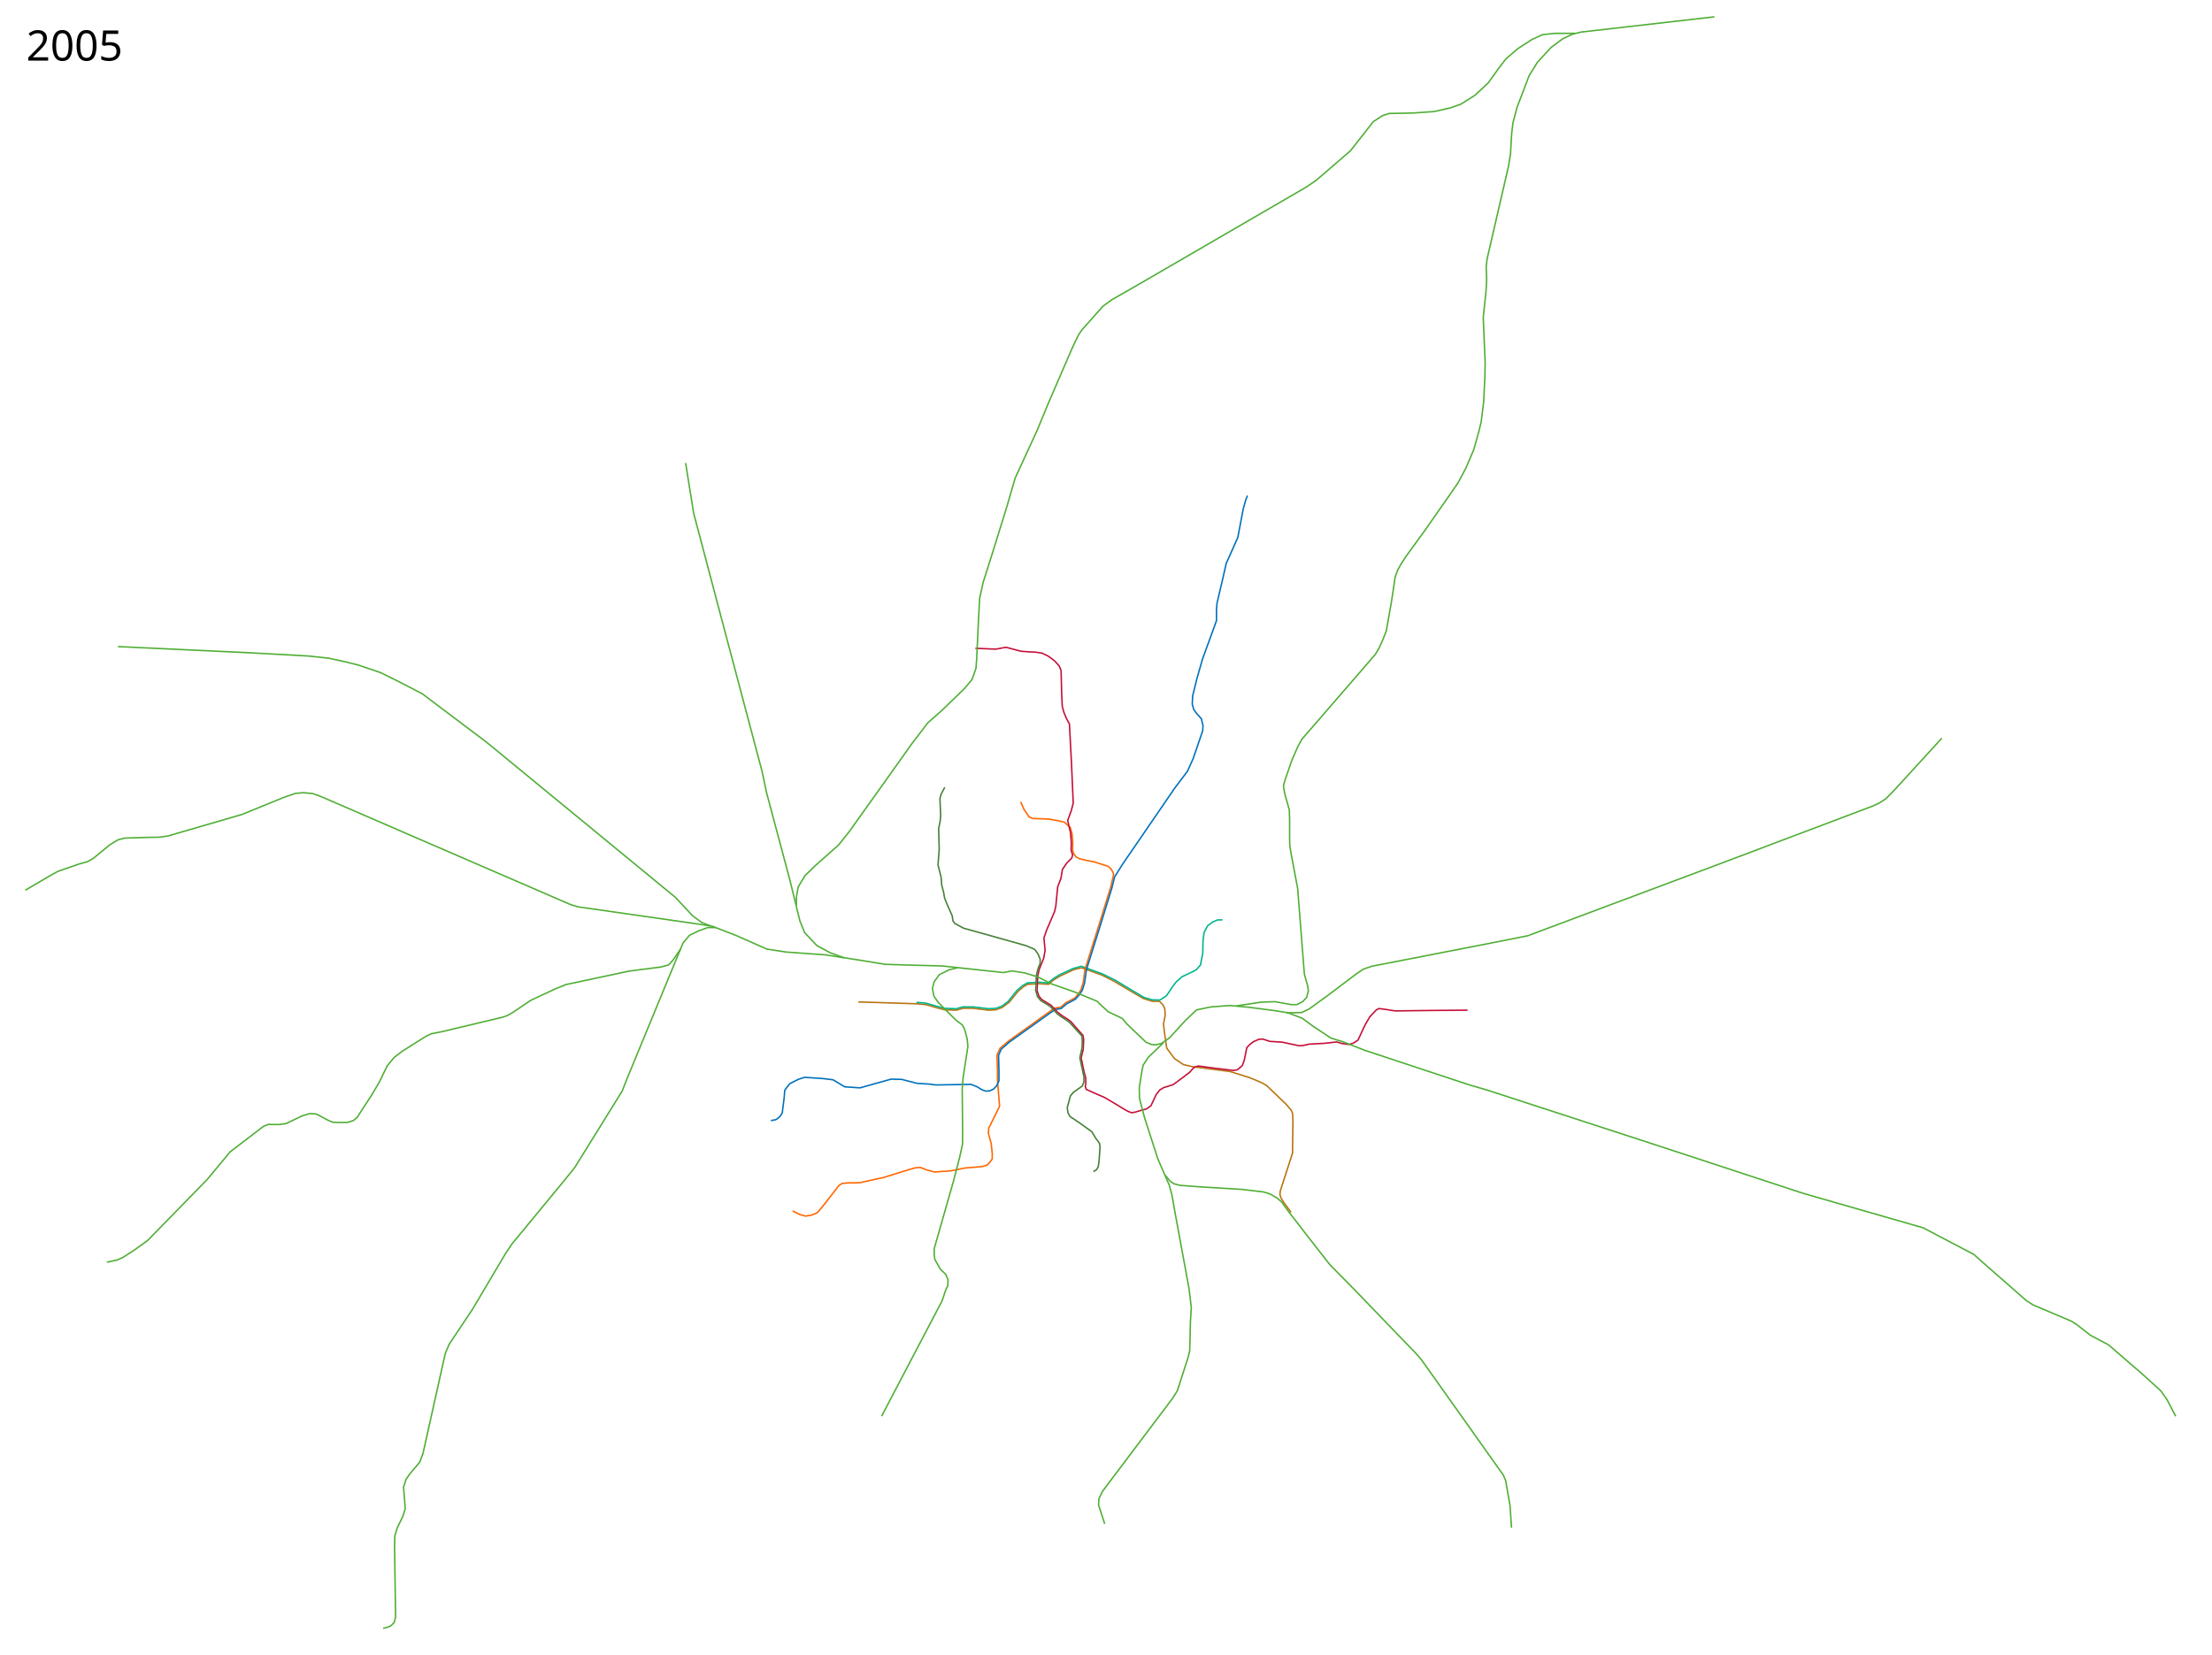
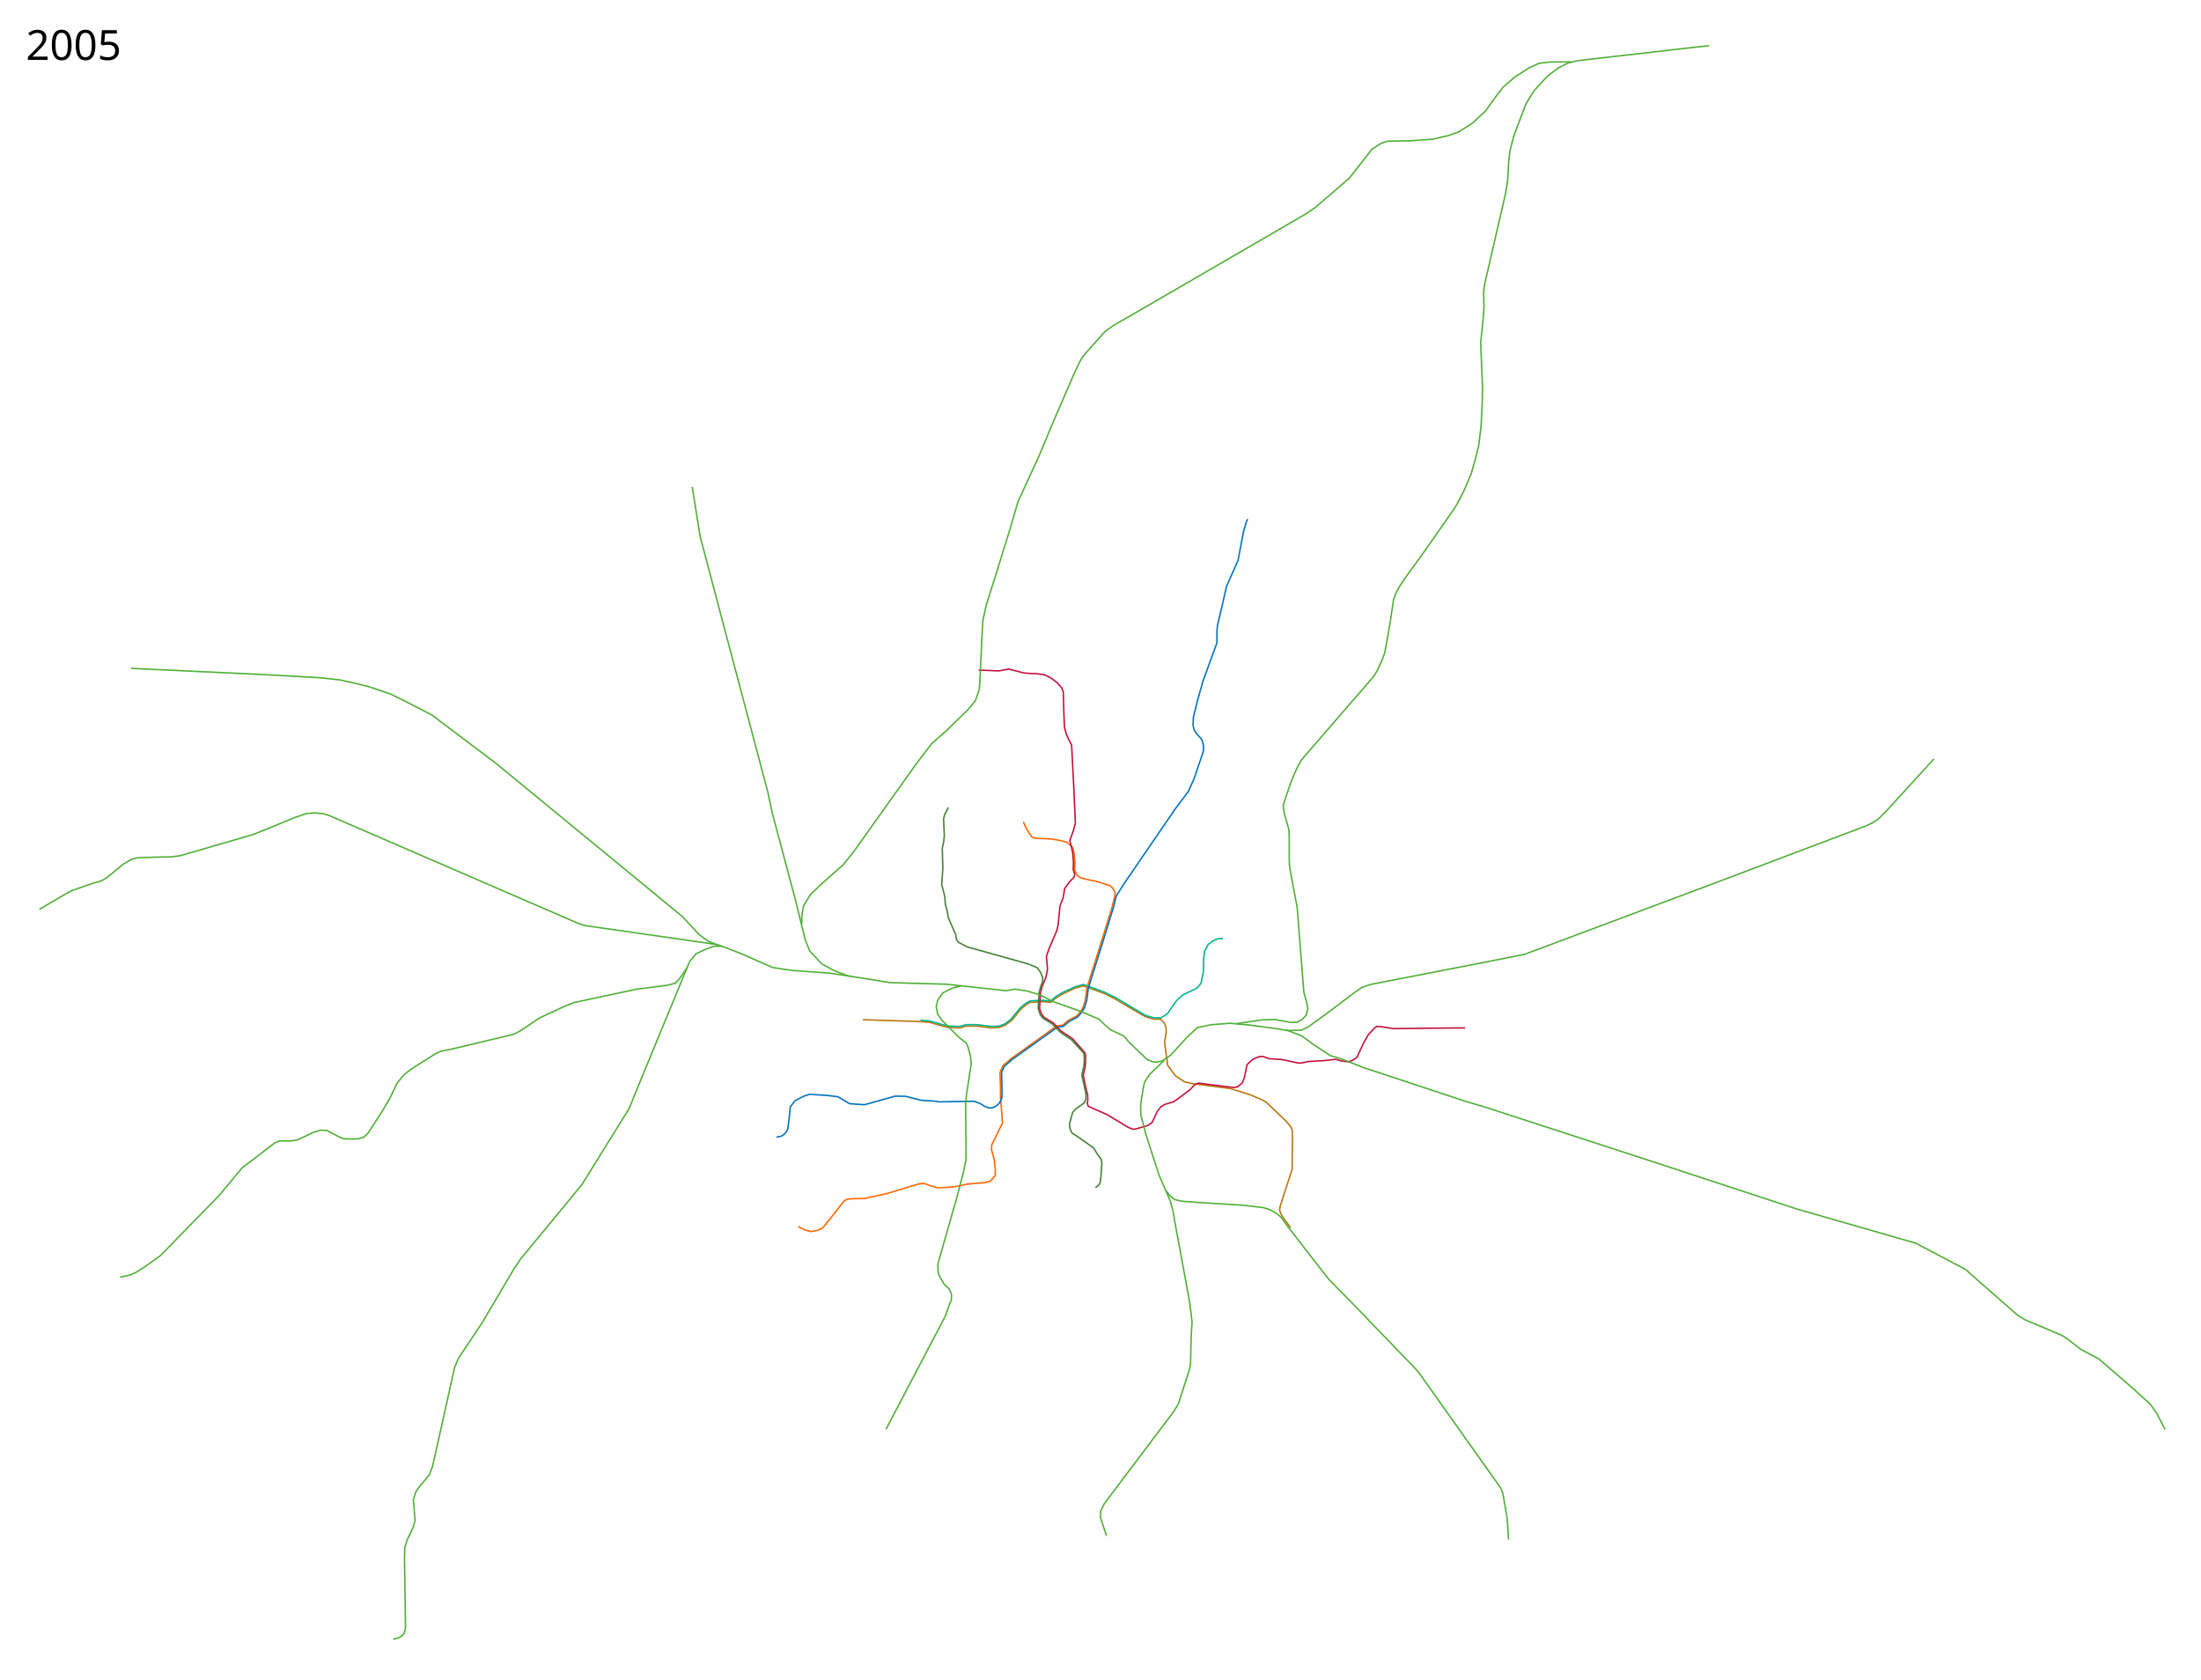
- <svg xmlns="http://www.w3.org/2000/svg" viewBox="100, 0, 7550, 5650" width="7550" height="5650">
+ <svg xmlns="http://www.w3.org/2000/svg" viewBox="50, -100, 7600, 5800" width="7600" height="5800">
  <path d="M3029.571 3420.682l198.697 6.365 31.82 2.828 44.548 12.728 19.799 4.95 39.598 1.414 22.627-6.364h35.356l52.326 6.364 25.455-1.414 20.506-7.779 24.042-17.677 30.406-37.477 19.092-16.263 13.435-7.779 41.012-2.12 30.405 2.12 16.264-14.142 21.92-13.435 46.67-21.92 27.576-7.071 70.711 25.456 40.305 20.506 60.811 36.062 40.305 23.335 29.699 9.192 24.516.283 11.074 10.676 7.15 14.567 1.365 21.81-5.921 31.153 4.95 38.89 6.117 42.468 26.578 35.812 30.575 20.588 28.653 6.492 64.347 8.485 65.76 8.485 67.883 21.214 40.305 16.97 16.876 9.75 66.69 63.826 16.971 20.013 5.097 11.255 1.14 25.264-1.415 110.308-41.468 128.192-1.537 12.445 3.195 11.624 9.783 16.238 25.077 33.734" fill="none" stroke="#b8740f" stroke-width="5" stroke-linejoin="round" />
  <path d="M3228.268 3422.047l31.82 2.828 44.547 12.728 19.8 4.95 39.597 1.414 22.628-6.364h35.355l52.326 6.364 25.456-1.414 20.506-7.779 20.042-15.177 31.905-39.477 19.092-15.763 15.935-8.779 41.012-2.12 28.406 2.62 18.263-14.642 21.42-13.435 46.67-21.42 28.077-7.571 71.21 25.956 42.306 20.506 59.81 36.062 41.306 24.335 27.199 7.692 26.091.678 21.97-14.095 19.622-29.094 12.542-17.14 21-19 41-19.5 8.5-5 13.5-15.5 7.975-39.33 1.025-44.17 3.5-27.5 12-23 16-12 17.5-8 17.5-.5" fill="none" stroke="#00b48d" stroke-width="5" stroke-linejoin="round" />
  <path d="M2805.68 4134.41l25 12.5 19 5 23-4 18-8.5 25.5-31 47-60.5 11-7.5 23-2h21.5l17-.5 21-5 58-12.5 89-27.5 19.5-5.5 17.681-1.692 22.82 8.691 26 7 56-4 27.5-5.5 18.5-4 60.5-5 16.5-5 8.5-8 9.5-13v-19l-3.5-33.5-9.547-35.067 1.061-17.324 37.072-74.953-7.07-88.742v-32.88l-1.768-53.034 10.606-23.688 29.699-25.102 95.813-68.59 59.397-42.78 21.566-3.535 18.385-15.556 30.76-15.91 9.399-11.789 10.894-15.538 7.85-25.488 5.798-43.352 48.79-155.563 38.684-125.244 9.192-37.977 1.223-9.342-8.212-15.734-9.944-9.247-48.648-15.565-24-4.5-27-6.5-10.993-6.752-7.104-9.455-4.27-12.674.743-26.234-2.376-29.385-6.133-21.87-19.997-17.867-22.37-5.263-30.5-5.5-55.5-2-12-5-18-27-10.955-24.847" fill="none" stroke="#f60" stroke-width="5" stroke-linejoin="round" />
  <path d="M4357.797 1692.058l-5.644 14.342-8.777 31.368-18.385 96.874-39.598 89.095-12.728 55.862-18.385 77.782-2.121 20.506v41.012l-48.083 132.229-19.092 67.175-14.142 57.276-1.414 28.284 4.95 18.385 9.899 13.435 16.263 18.385 5.657 23.334-1.414 18.385-32.527 94.752-19.092 42.427-43.512 57.675-178.52 260.523-26.87 43.133-9.192 37.477-38.184 123.744-48.79 155.563-5.797 43.352-7.85 25.488-10.188 15.891-13.642 15.678-29.698 15.557-19.092 16.263-21.213 3.536-51.62 36.769-103.944 74.246-27.577 24.042-9.192 21.213 1.414 52.326v34.648l-8.496 17.85-9.829 10.027-13.234 6.37-12.507.985-12.665-4.008-18.263-10.993-20.466-8.21-120.208 2.121-19.799-2.828-44.547-2.828-52.326-13.436-36.063-.707-106.066 29.699-51.619-3.536-12.02-7.07-28.285-16.971-34.648-4.243-62.808-4.18-21.338 7.008-28.991 14.85-16.97 21.92-2.122 26.87-6.364 50.205-7.07 12.02-10.607 9.193-5.657 2.828-15.557 2.829" fill="none" stroke="#0071bc" stroke-width="5" stroke-linejoin="round" />
  <path d="M3429.18 2213.41l69.913 2.854 34.445-6.358 51.143 13.503 26 2 22.5 1 23.5 3.5 21.5 10.5 21.606 16.043 15.894 17.957 6 15 2 79 2 43 5.5 20.5 9 21.5 10 18 7 134.5 6 136-6.5 25-12.5 34.5 9.5 40.5 3 35-.87 25.611 5.18 16.214-2.713 10.487-17.17 17.429-14.927 21.76-5 30.5-6.5 17-4.5 11.5-3 30-3.5 36.5-4.5 19-27 63-8.982 26.35 3.87 42.76-4.759 26.76-15.13 37.63-5 21.5-1 20.5-1.438 30.853 6.493 19.16 9.933 11.44 31.12 19.122 23.511 24.867 14.756 11.003 15.126 9.554 13.5 9.5 42.5 48.5 2 14-1.5 34-7 28 10.5 50.5 5 17.5.5 20-2 9.5 3.5 10.5 25.5 11.5 37 16 21 12.5 55 33 15.5 6.5 11.5-1.5 18.5-5.5 22-6 14.855-10.867 17.534-37.633 12.37-16.126 13.24-7.874 32-10 28-20.5 29.5-22.5 12.5-14.5 15.5-6.5 54.134 7.248 55.26 6.63 12.978 1.377 11.755-2.266 16.874-14.248 6.767-18.378 8.626-42.835 10-10.769 13.244-10.007 17.863-7.752 13.5-1 23.5 8 42 2.5 58.5 12.5 13.5-1 20.5-4.5 54-3 17.5-2 22.5-2.5 19 5.5 24 3 15-5 15-10 24-51.5 16-27.5 22-23.5 8.5-5 14.5 1.5 42 6.5 122.5-1.5 124.5-1" fill="none" stroke="#c40f39" stroke-width="5" stroke-linejoin="round" />
  <path d="M3324.68 2687.91l-12.5 23.5-4 15.5 2.5 59-2 19.5-5 23.5 2 70-4.042 54.427 10.543 41.572 2 26.5 6.522 24.64 3.301 19.778 8.81 22.2 17.367 38.882 2.5 17.5 6.5 8.5 29.5 16 132.5 37 80 22.5 30.163 12.633 11.867 16.49 7.366 18.114-.713 15.26-5.683 12.503-5 18.5-1.69 8.652-2.562 51.011 6.737 21.902 10.86 12.798 31.732 19.402 24.717 25.918 13.08 9.763 17.126 11.054 11.504 8.317 42.496 46.683 1 25-1.5 17.5-7 31.5 14 65.5v17l-5.652 13.893-29.989 21.266-10.613 12.57-4.246 16.271-6.496 23.615 2.644 17.885 6.706 12.643 12.639 8.098 22.507 15.26 40 29 11 19 8.5 11.5 5.885 8.4 2.126 11.014-3.111 46.696-3 22.493-5.63 9.507-10.77 7.39" fill="none" stroke="#448136" stroke-width="5" stroke-linejoin="round" />
  <path d="M186.18 3039.41l89.5-52.5 22-12 70.5-24.5 31.5-9 19-11 56.5-46.5 27.5-16.5 22.5-6 81-2.5 36-.5 30-4 253-73.5 146-59.5 36.5-12.5 28.5-2.5 31 3 23.5 8 854.5 370 26.5 8.5 401 57.5 57 8.5 84 32.5 87 38.5 17.5 7.5 65 10 133 9.5 132.5 20.5 73 12 82.5 2.5 111.5 3 74 8 135 14.5 30-5.5 41.5 6.5 45 13.5 47 24 84 29.5 73.5 30.5 7.5 8.5 30.038 27.173 47.456 22.555 17.007 20.271 64 61 19.5 8 15 .5 18.5-4.5 27.5-19.5 55-60 37-35 48-10 65-5 65 6 92 12 41 7 48-1 25-12 62-45 98-74 25-17 29-10 401-78 131-26 654-245 524-198 23.5-11 20.5-13.5 26.5-26.5 165-180.5" fill="none" stroke="#4fae35" stroke-width="5" stroke-linejoin="round" />
  <path d="M2981.68 3270.41l-48-17.5-45.5-24.5-42-44.5-16-40-34.5-140.5-79.5-298-15-71.5-151.5-571-82-310.5-27.5-171.5" fill="none" stroke="#4fae35" stroke-width="5" stroke-linejoin="round" />
  <path d="M2818.18 3090.91l.5-31 6-32.5 23-38 34.5-33.5 79.5-70.5 17-21 20.5-26 107-150 108.5-152.5 28.5-37 23.5-31 51.5-45.5 76-74 23.5-28.5 13.5-38 2.5-33 6.5-141 3.5-65 12-54.5 32-101 49-158 28.5-97.5 75-163 40.5-98 80.5-186 19.5-40.5 11.5-17.5 72.5-81.5 30-22 81.5-46.5 583-338.5 33.5-23 116.5-100.5 35-44.5 43-55 31.5-20.5 22.5-7.5 81-1.5 72.5-5 55.5-12.5 36.5-13 47.5-30 45-42 36-50 25.5-33 40-34.5 49-31.5 35-16 41.5-4.5h70M3367.68 3304.41l-28 6.5-34 17-17.5 24.5-5.5 22.5 5 26.5 15.5 22 59.5 59.5 22 16.5 7.5 14 9 33.5 2.5 25.5-16.5 107.5-3 37.5 1.5 145-.5 44.5-9 41.5-22 85-65.5 229.5v21l2 16 18.906 33.238 18.384 17.678 7.779 18.385-.707 20.506-6.365 12.728-13.496 39.464-206 393M4070.68 3560.41l-51 49-17.5 26.5-4 17.5-9.5 59 .5 37.5 18 68 44.5 138 39.5 91 9 33.5 10 57 48.3 262.494 7.7 64.505-3 47-2.5 101-6 24-36.5 112.5-16.5 26-238.5 316.5-12.5 26-1 21 21 64.5" fill="none" stroke="#4fae35" stroke-width="5" stroke-linejoin="round" />
  <path d="M4075.18 4012.91l20 22 20.5 10.5 34.5 4.5 258.5 19.5 38 12.5 23.5 18 15.5 21 27.5 35.5 33.5 41 74.5 102.5" fill="none" />
  <path d="M4490.68 3455.91l54 20.5 39.5 29 59 39 41 12.5 74 29 352 116.5 71 21 570 185.5 504 165.5 409 117.5 173 91 32.5 29 146 128 24 15.5 131 55.5 19 12.5 45.5 35.5 61.5 32.5 118 102 60 54.5 22 31 29.5 56.5M4077.18 4012.41l16 19.5 13 9.5 21.5 5.5 65 5 148 9 71.5 8.5 23 7 25.5 15 14.5 13 23.5 33 30 38.5 35 45.5 75.264 96.177 82.734 84.15 210.718 218.497 19.092 21.92 280.014 394.565 7.778 19.092 14.85 85.56 4.949 74.246M4318.68 3434.41l87-13 46.5-1.5 54.5 10h20l20-10.5 13-14 6-22-2.5-18-11-39.5-3.5-43-19.5-249.5-23-122-4-26-.5-25v-63.5l-1-32-16-56.5-4-26 5.5-19.5 23-67 20-45.5 14-26 83.5-96.5 167-193 13-21.5 14-31 11-28.5 17.5-98.5 13-86.5 9.5-24.5 10.5-19 16.5-25.5 63-86.5 89.5-128 26-38 26.5-50 26.5-62 16-57 9.5-38.5 8.5-69.5 4-83.5 1-47.5-6.5-155.5 9.5-91 2-37.5-1.5-45 3-26 73.5-318.5 6.5-40.5 4-70 4.5-36.5 13.5-51.5 41.5-109 28.5-46 46.5-50.5 39-29 33-16 31-7.5 454.5-52" fill="none" stroke="#4fae35" stroke-width="5" stroke-linejoin="round" />
-   <text x="189.453" y="5547.961" style="line-height:125%;-inkscape-font-specification:Sans" font-weight="400" font-size="144px" font-family="Sans" letter-spacing="0" word-spacing="0" />
-   <text x="189.453" y="206.961" style="line-height:125%;-inkscape-font-specification:Sans" font-weight="400" font-size="144px" font-family="Sans" letter-spacing="0" word-spacing="0">
-     <tspan x="189.453" y="206.961">2005</tspan>
+   <text x="139.453" y="5597.961" style="line-height:125%;-inkscape-font-specification:Sans" font-weight="400" font-size="144px" font-family="Sans" letter-spacing="0" word-spacing="0" />
+   <text x="139.453" y="106.961" style="line-height:125%;-inkscape-font-specification:Sans" font-weight="400" font-size="144px" font-family="Sans" letter-spacing="0" word-spacing="0">
+     <tspan x="139.453" y="106.961">2005</tspan>
  </text>
  <path d="M2524.343 3161.119L2495 3149.45l-31.113-22.98-57.63-61.872-235.112-193.394-410.122-336.937-219.557-165.463-73.539-38.183-68.236-33.941-76.014-25.81-40.305-10.253-61.518-13.435-68.236-7.425-199.404-10.96-451.841-21.213M2543.18 3166.91h-27.5l-30.5 11-31.5 15-22 26-21 50.5-170.5 413.5-16.5 42-162.5 262-36 44.5-178 216-21.5 32-112.5 190-80 120-13.5 32-76 341-11 29.5-33 39-13.5 19.5-9 27 3 33 3 40.5-8 25.5-19.5 40.5-8 26.5-1 33.5 3.5 244-4.5 18-11 11.5-12.5 5.5-14.5 3.5" fill="none" stroke="#4fae35" stroke-width="5" stroke-linejoin="round" />
  <path d="M2423.18 3239.91l-26.5 38.5-14.5 16-26 7-109 14-215.5 46-37 15-83.5 39-62 42-17 9.5-15 5.5-207 49.5-38 7.5-19 9-80 50.5-27.5 21-24 29-27.5 56.5-27 45.5-47.5 73-13 11.5-19.5 6.5-29.5.5-22-1-14.5-6-41.5-22-22-1.5-25.5 7.5-55.5 26.5-25 3.5-36.5-.5-16.5 7-113 86.5-31.5 38-47.5 57-202.5 207.5-45 32.5-39.5 25.5-19.5 9-35.5 7.5" fill="none" stroke="#4fae35" stroke-width="5" stroke-linejoin="round" />
</svg>
